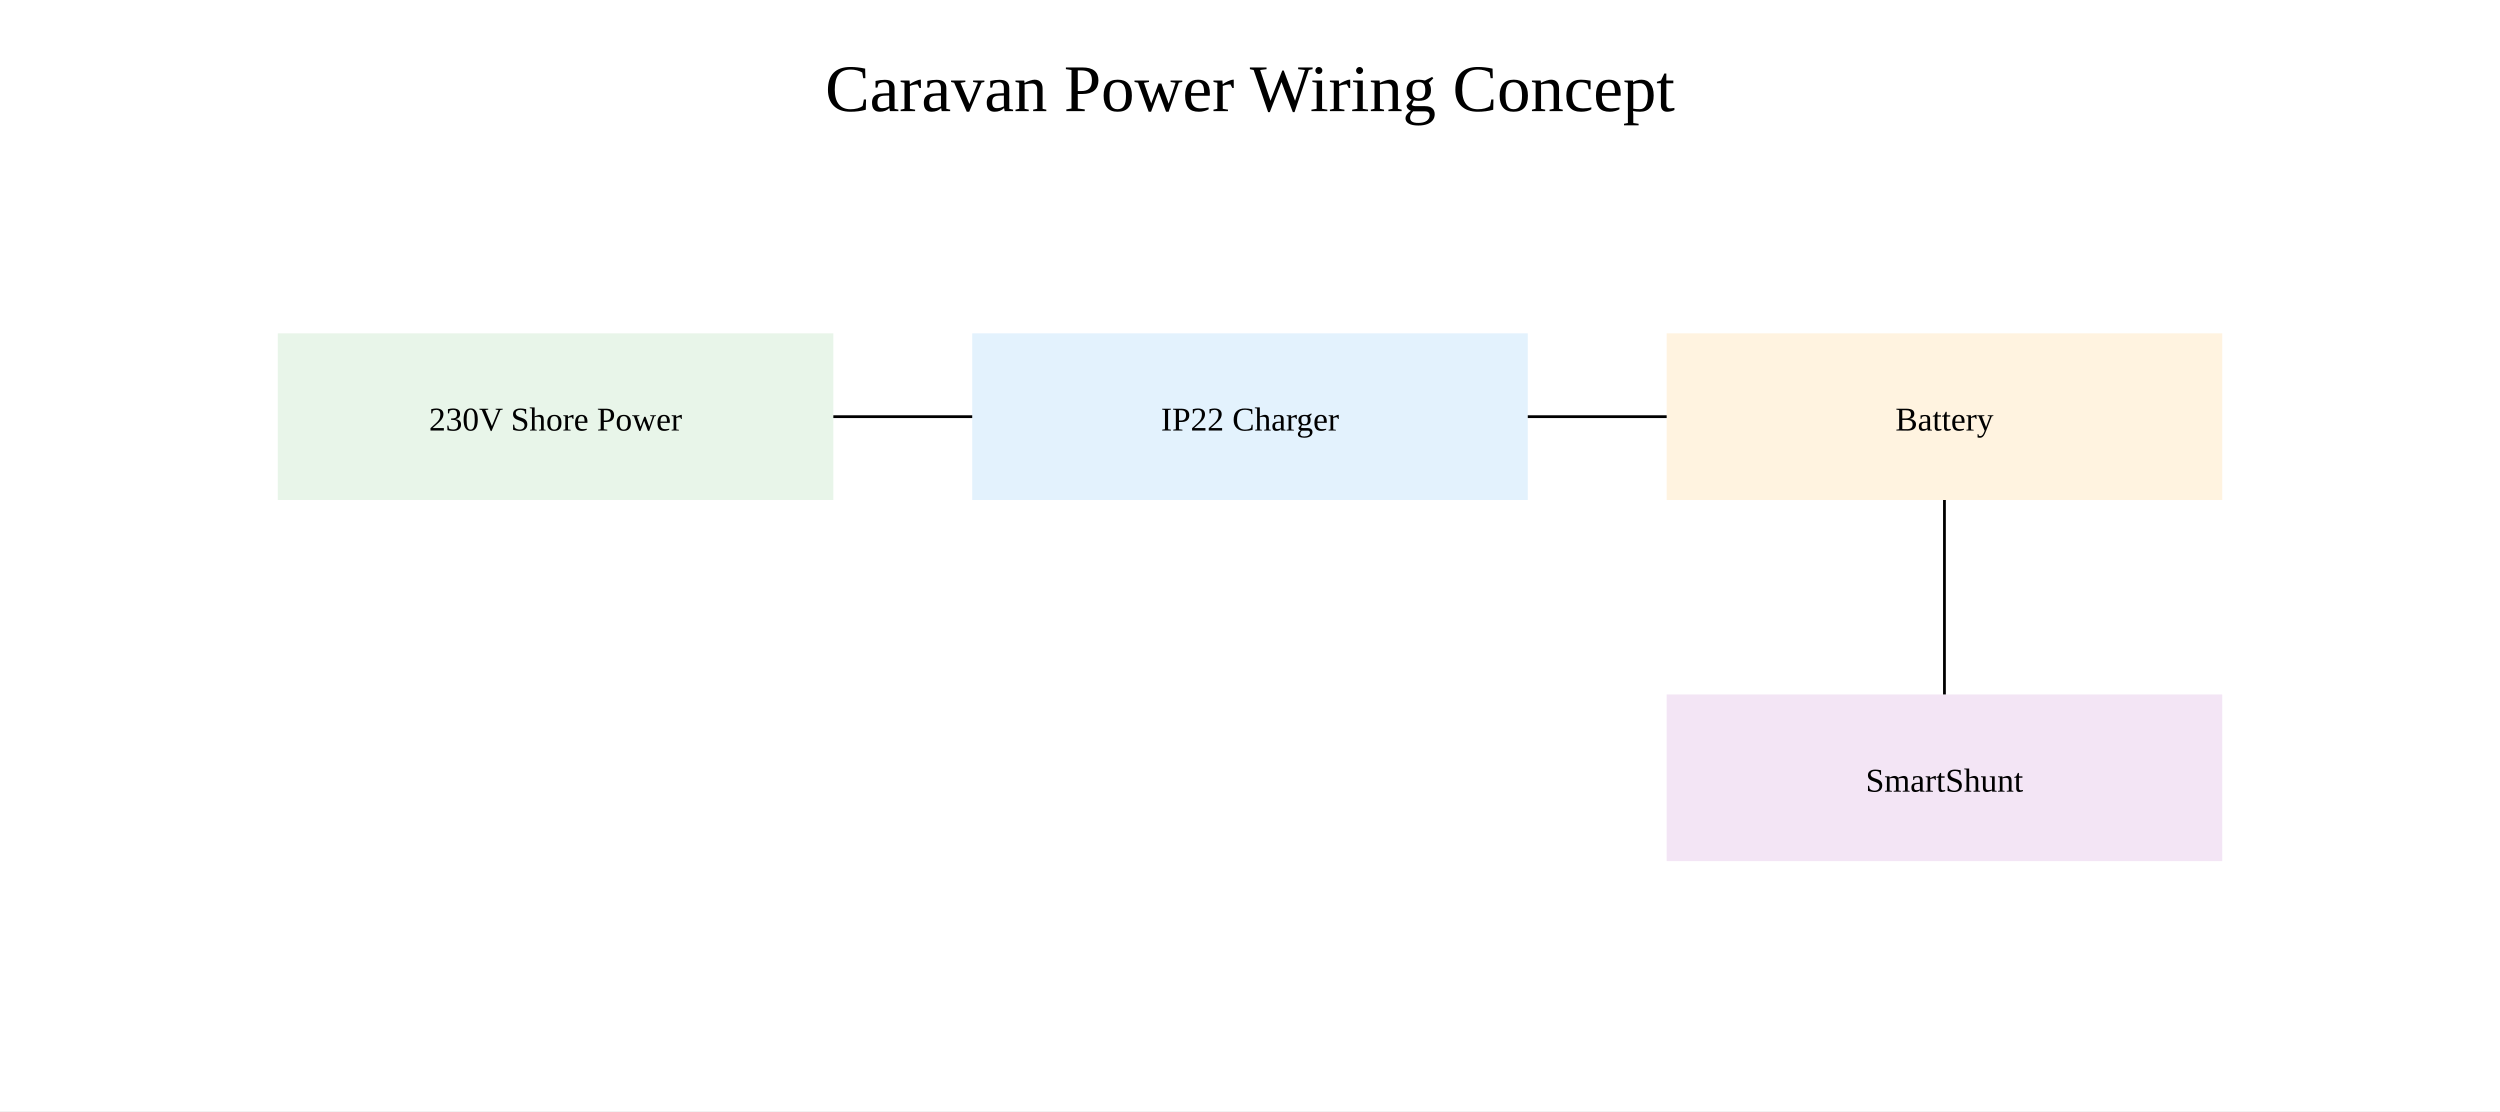
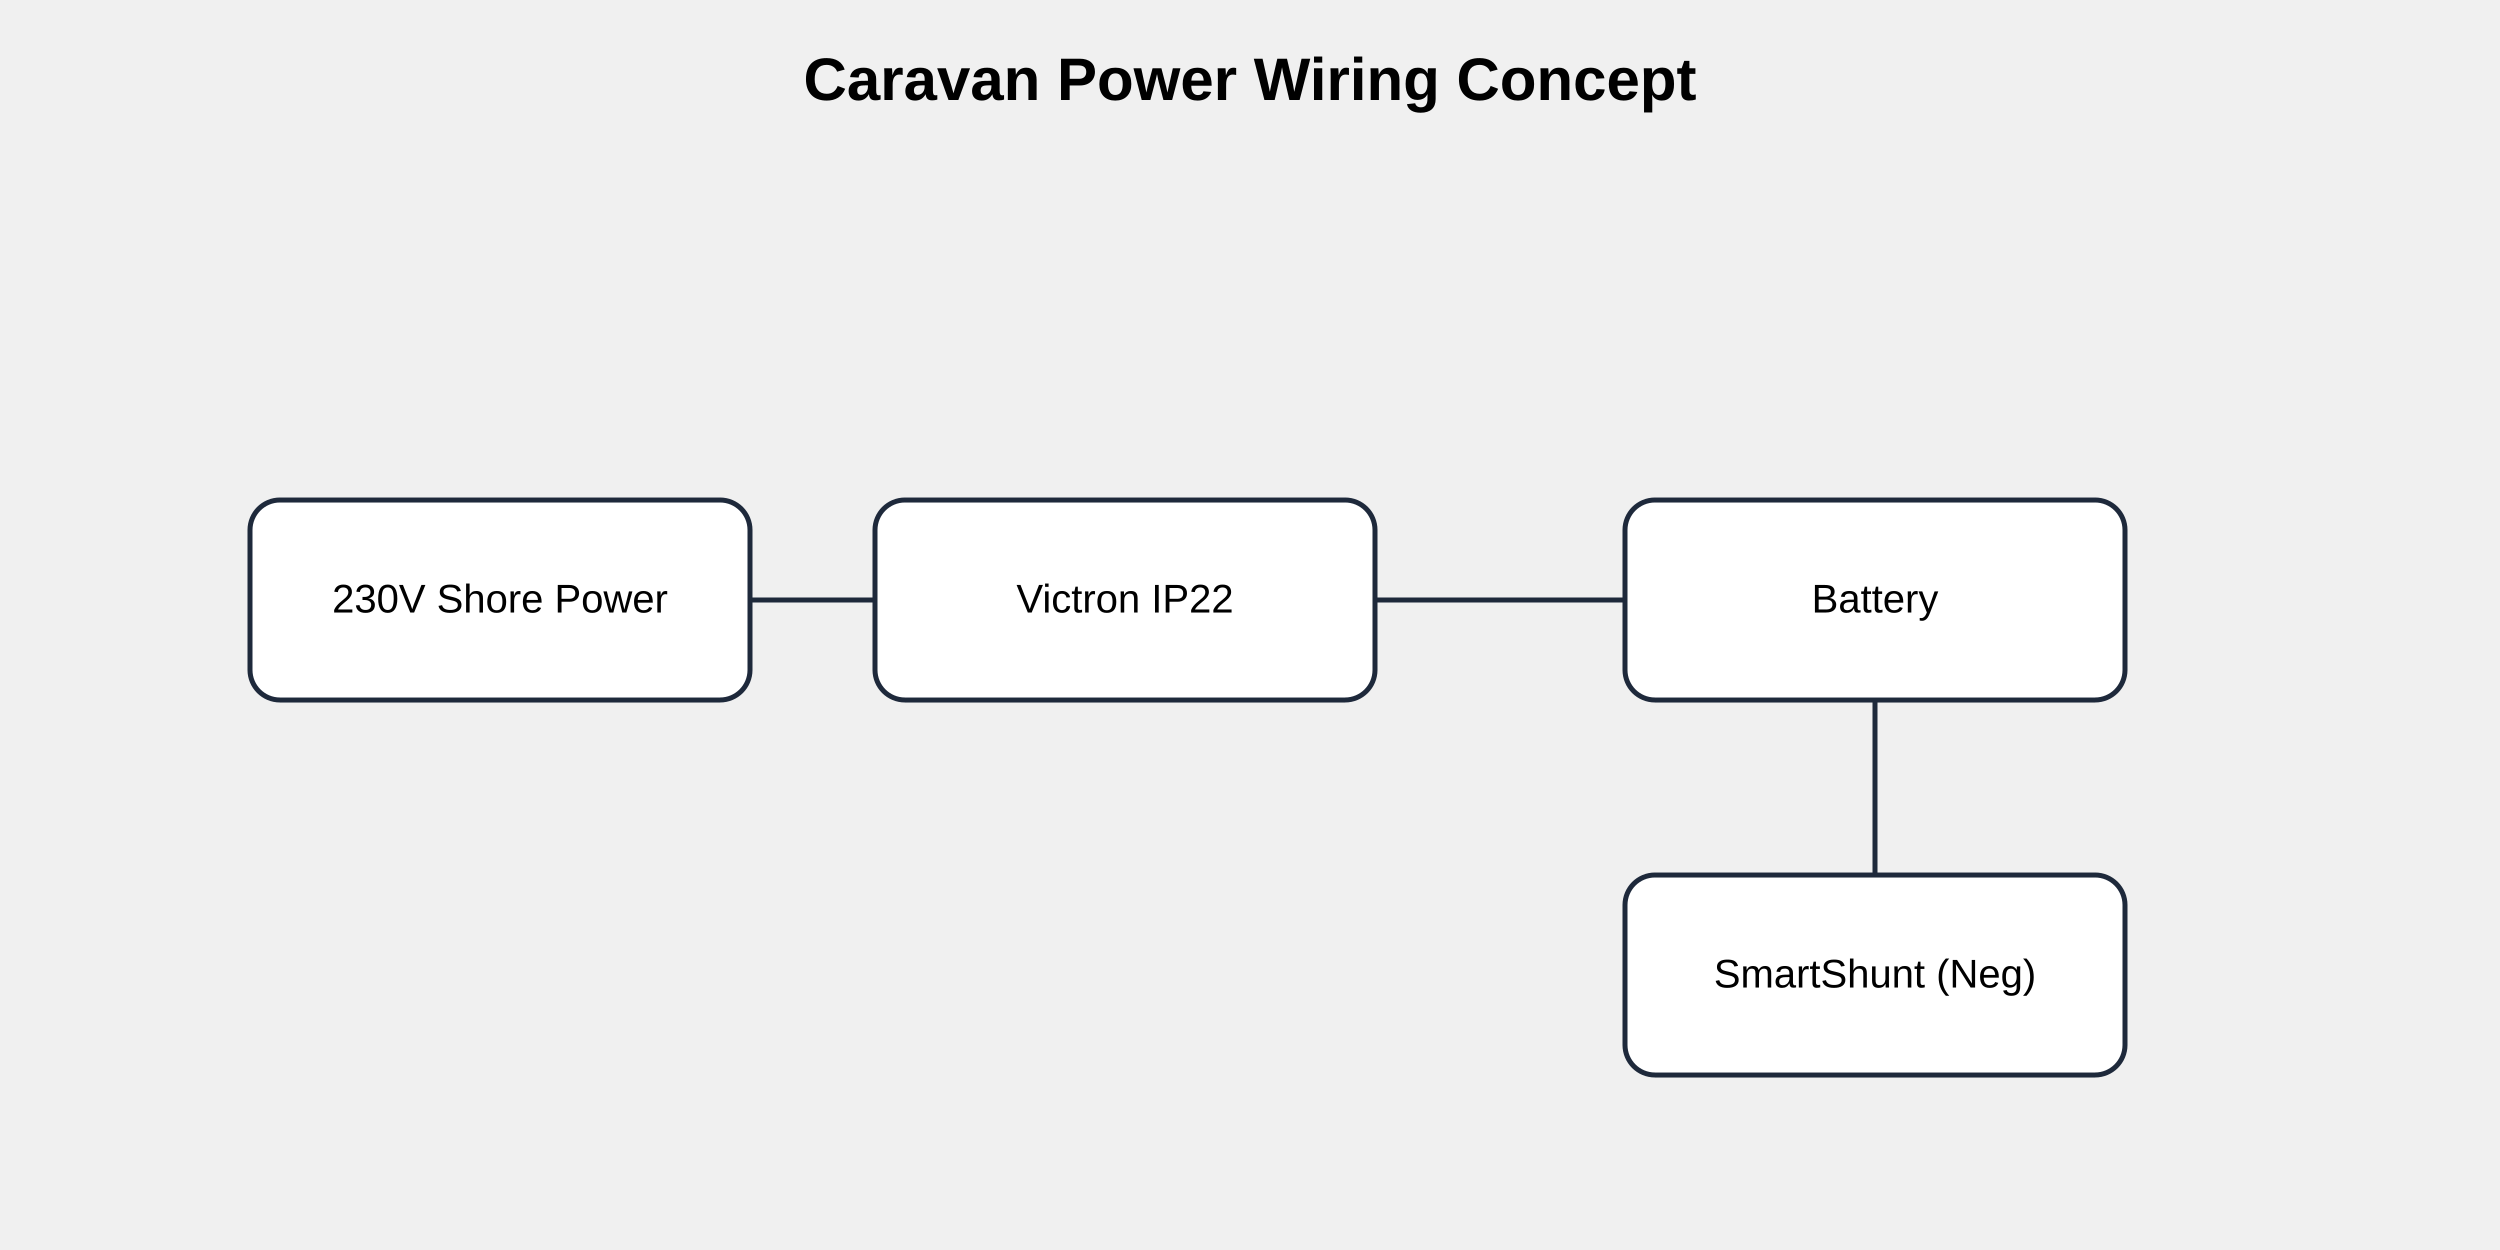
- <svg xmlns="http://www.w3.org/2000/svg" width="900" height="400">
-   <rect width="100%" height="100%" fill="white" />
-   <text x="450" y="40" font-size="24" text-anchor="middle">Caravan Power Wiring Concept</text>
-   <rect x="100" y="120" width="200" height="60" fill="#e8f5e9" />
-   <text x="200" y="155" text-anchor="middle">230V Shore Power</text>
-   <rect x="350" y="120" width="200" height="60" fill="#e3f2fd" />
-   <text x="450" y="155" text-anchor="middle">IP22 Charger</text>
-   <rect x="600" y="120" width="200" height="60" fill="#fff3e0" />
-   <text x="700" y="155" text-anchor="middle">Battery</text>
-   <rect x="600" y="250" width="200" height="60" fill="#f3e5f5" />
-   <text x="700" y="285" text-anchor="middle">SmartShunt</text>
-   <line x1="300" y1="150" x2="350" y2="150" stroke="black" />
-   <line x1="550" y1="150" x2="600" y2="150" stroke="black" />
-   <line x1="700" y1="180" x2="700" y2="250" stroke="black" />
+ <svg xmlns="http://www.w3.org/2000/svg" width="1000" height="500">
+   <style>
+ .box { fill:#ffffff; stroke:#1e293b; stroke-width:2; rx:12; }
+ .title { font-size:24px; font-family:Arial; font-weight:bold; }
+ .label { font-size:16px; font-family:Arial; }
+ </style>
+   <text x="500" y="40" text-anchor="middle" class="title">Caravan Power Wiring Concept</text>
+   <rect x="100" y="200" width="200" height="80" class="box" />
+   <text x="200" y="245" text-anchor="middle" class="label">230V Shore Power</text>
+   <rect x="350" y="200" width="200" height="80" class="box" />
+   <text x="450" y="245" text-anchor="middle" class="label">Victron IP22</text>
+   <rect x="650" y="200" width="200" height="80" class="box" />
+   <text x="750" y="245" text-anchor="middle" class="label">Battery</text>
+   <rect x="650" y="350" width="200" height="80" class="box" />
+   <text x="750" y="395" text-anchor="middle" class="label">SmartShunt (Neg)</text>
+   <line x1="300" y1="240" x2="350" y2="240" stroke="#1e293b" stroke-width="2" />
+   <line x1="550" y1="240" x2="650" y2="240" stroke="#1e293b" stroke-width="2" />
+   <line x1="750" y1="280" x2="750" y2="350" stroke="#1e293b" stroke-width="2" />
</svg>
